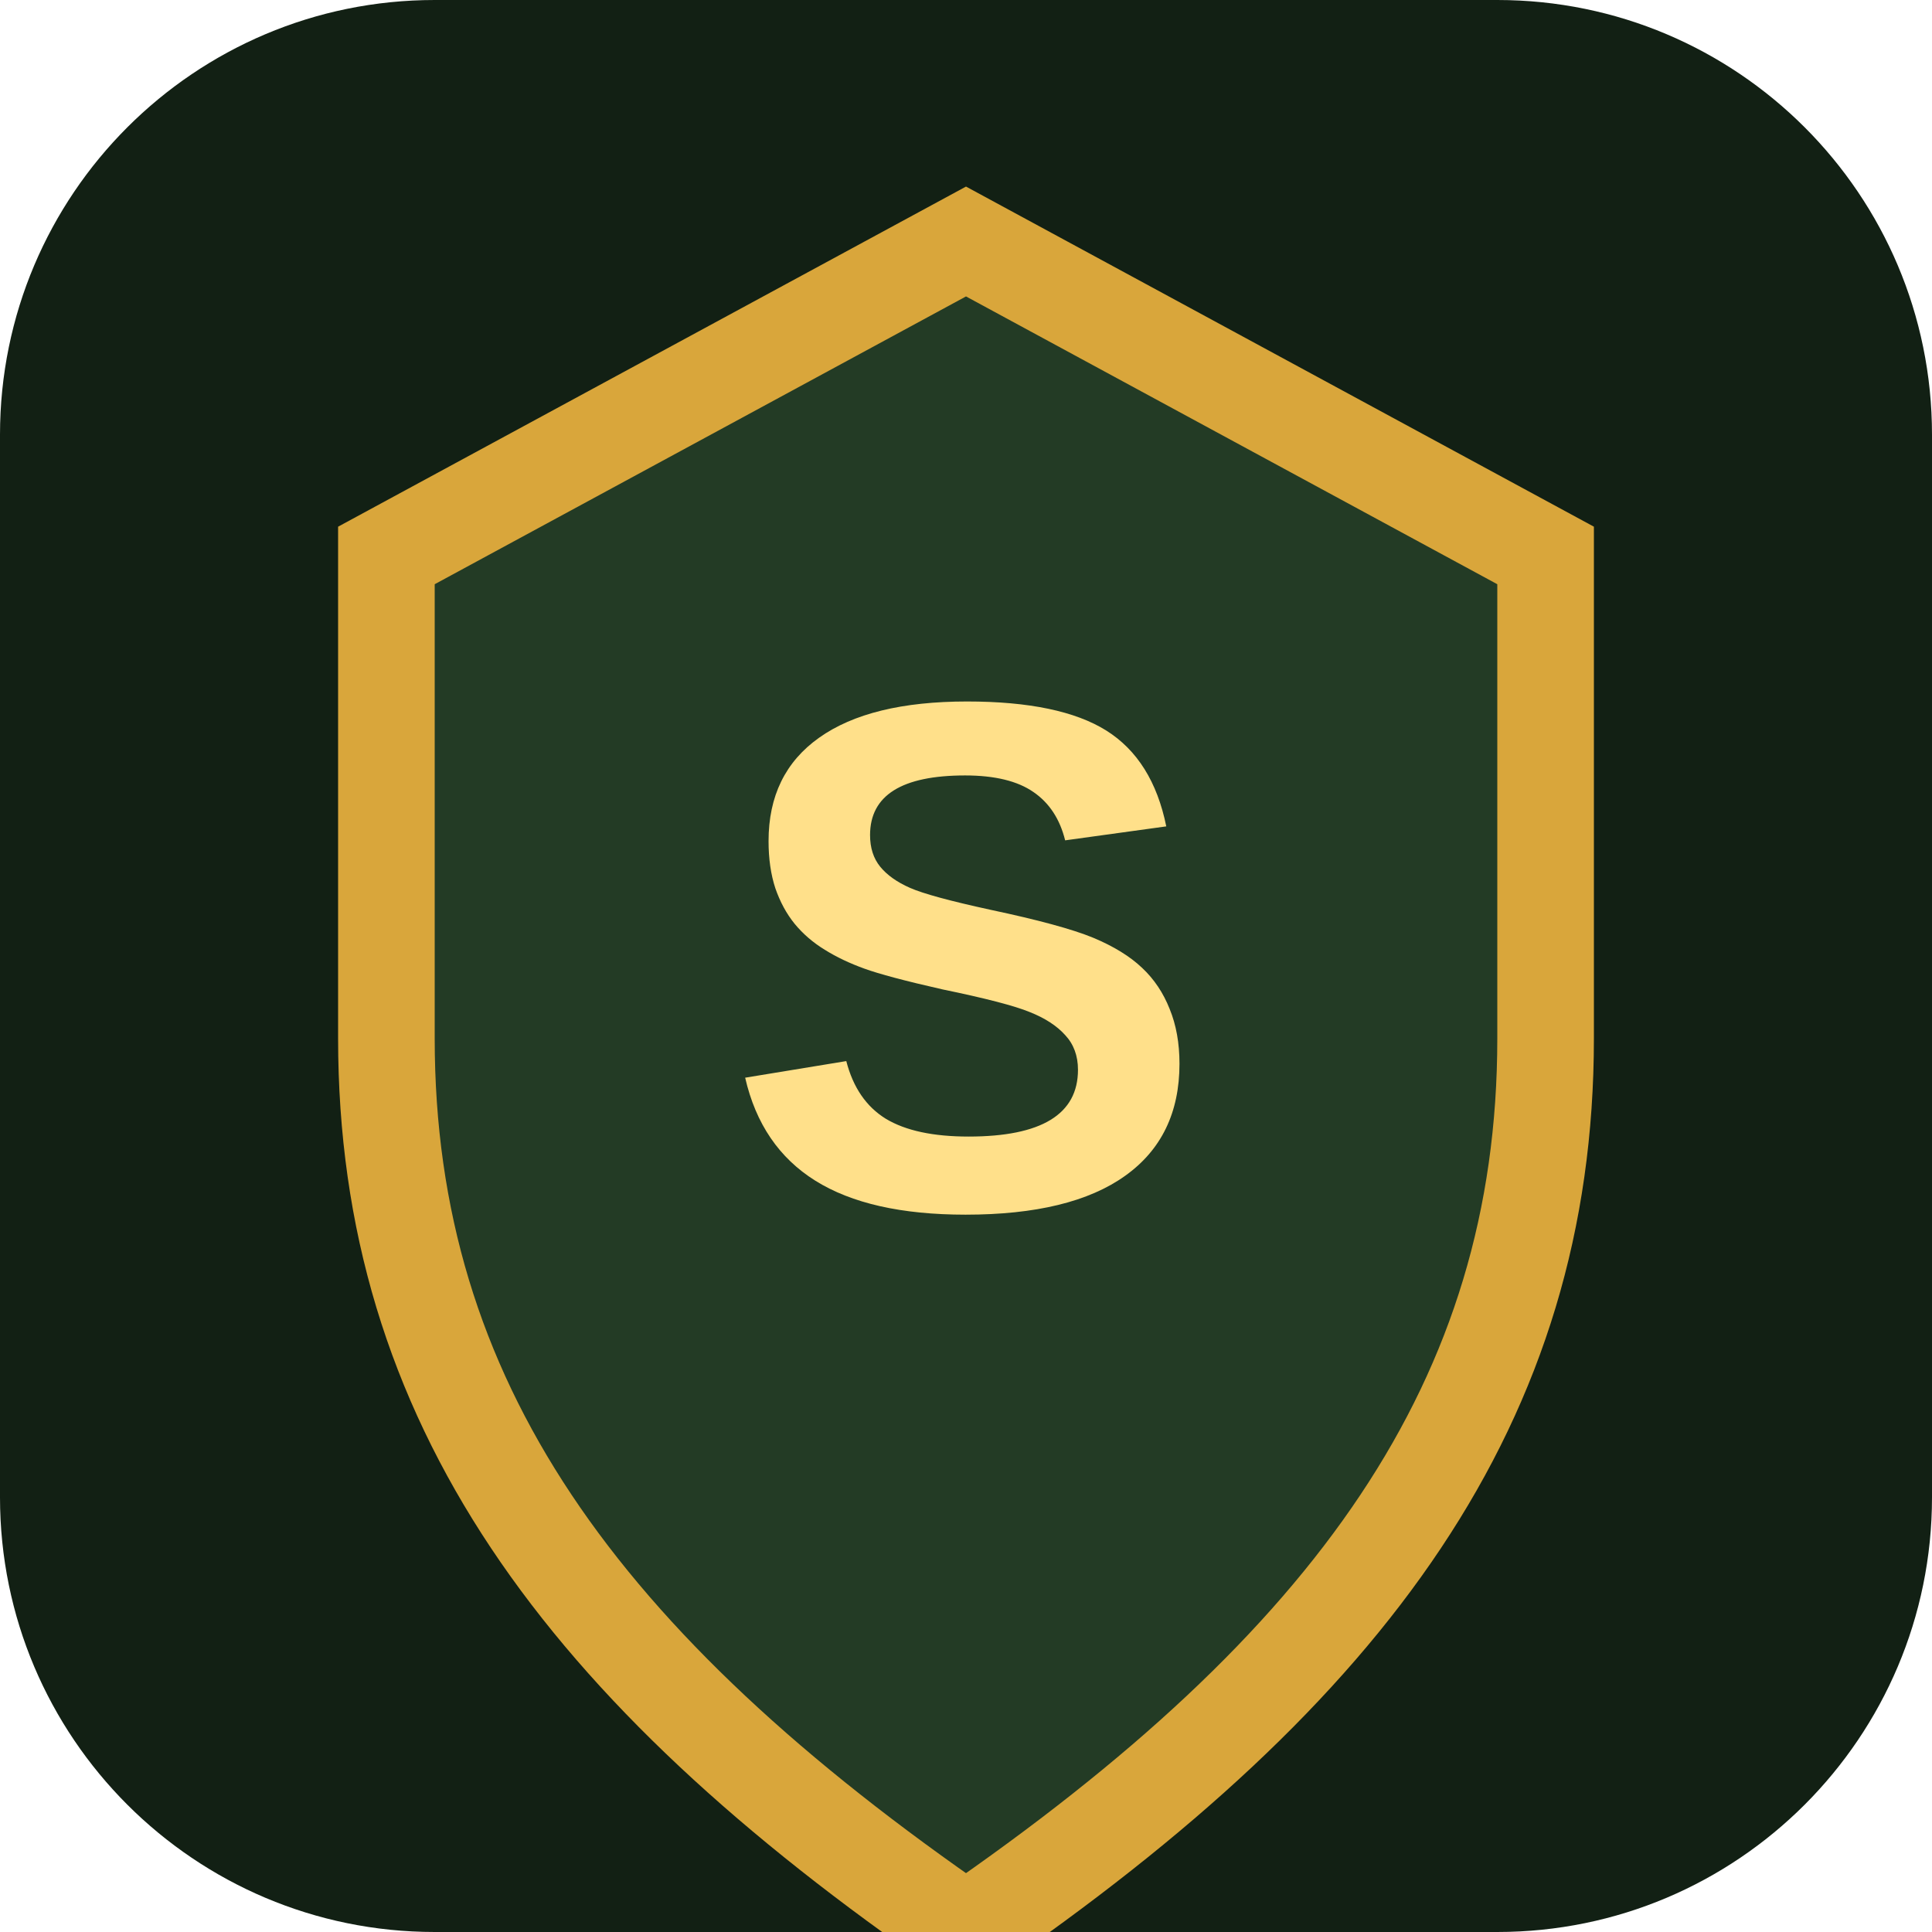
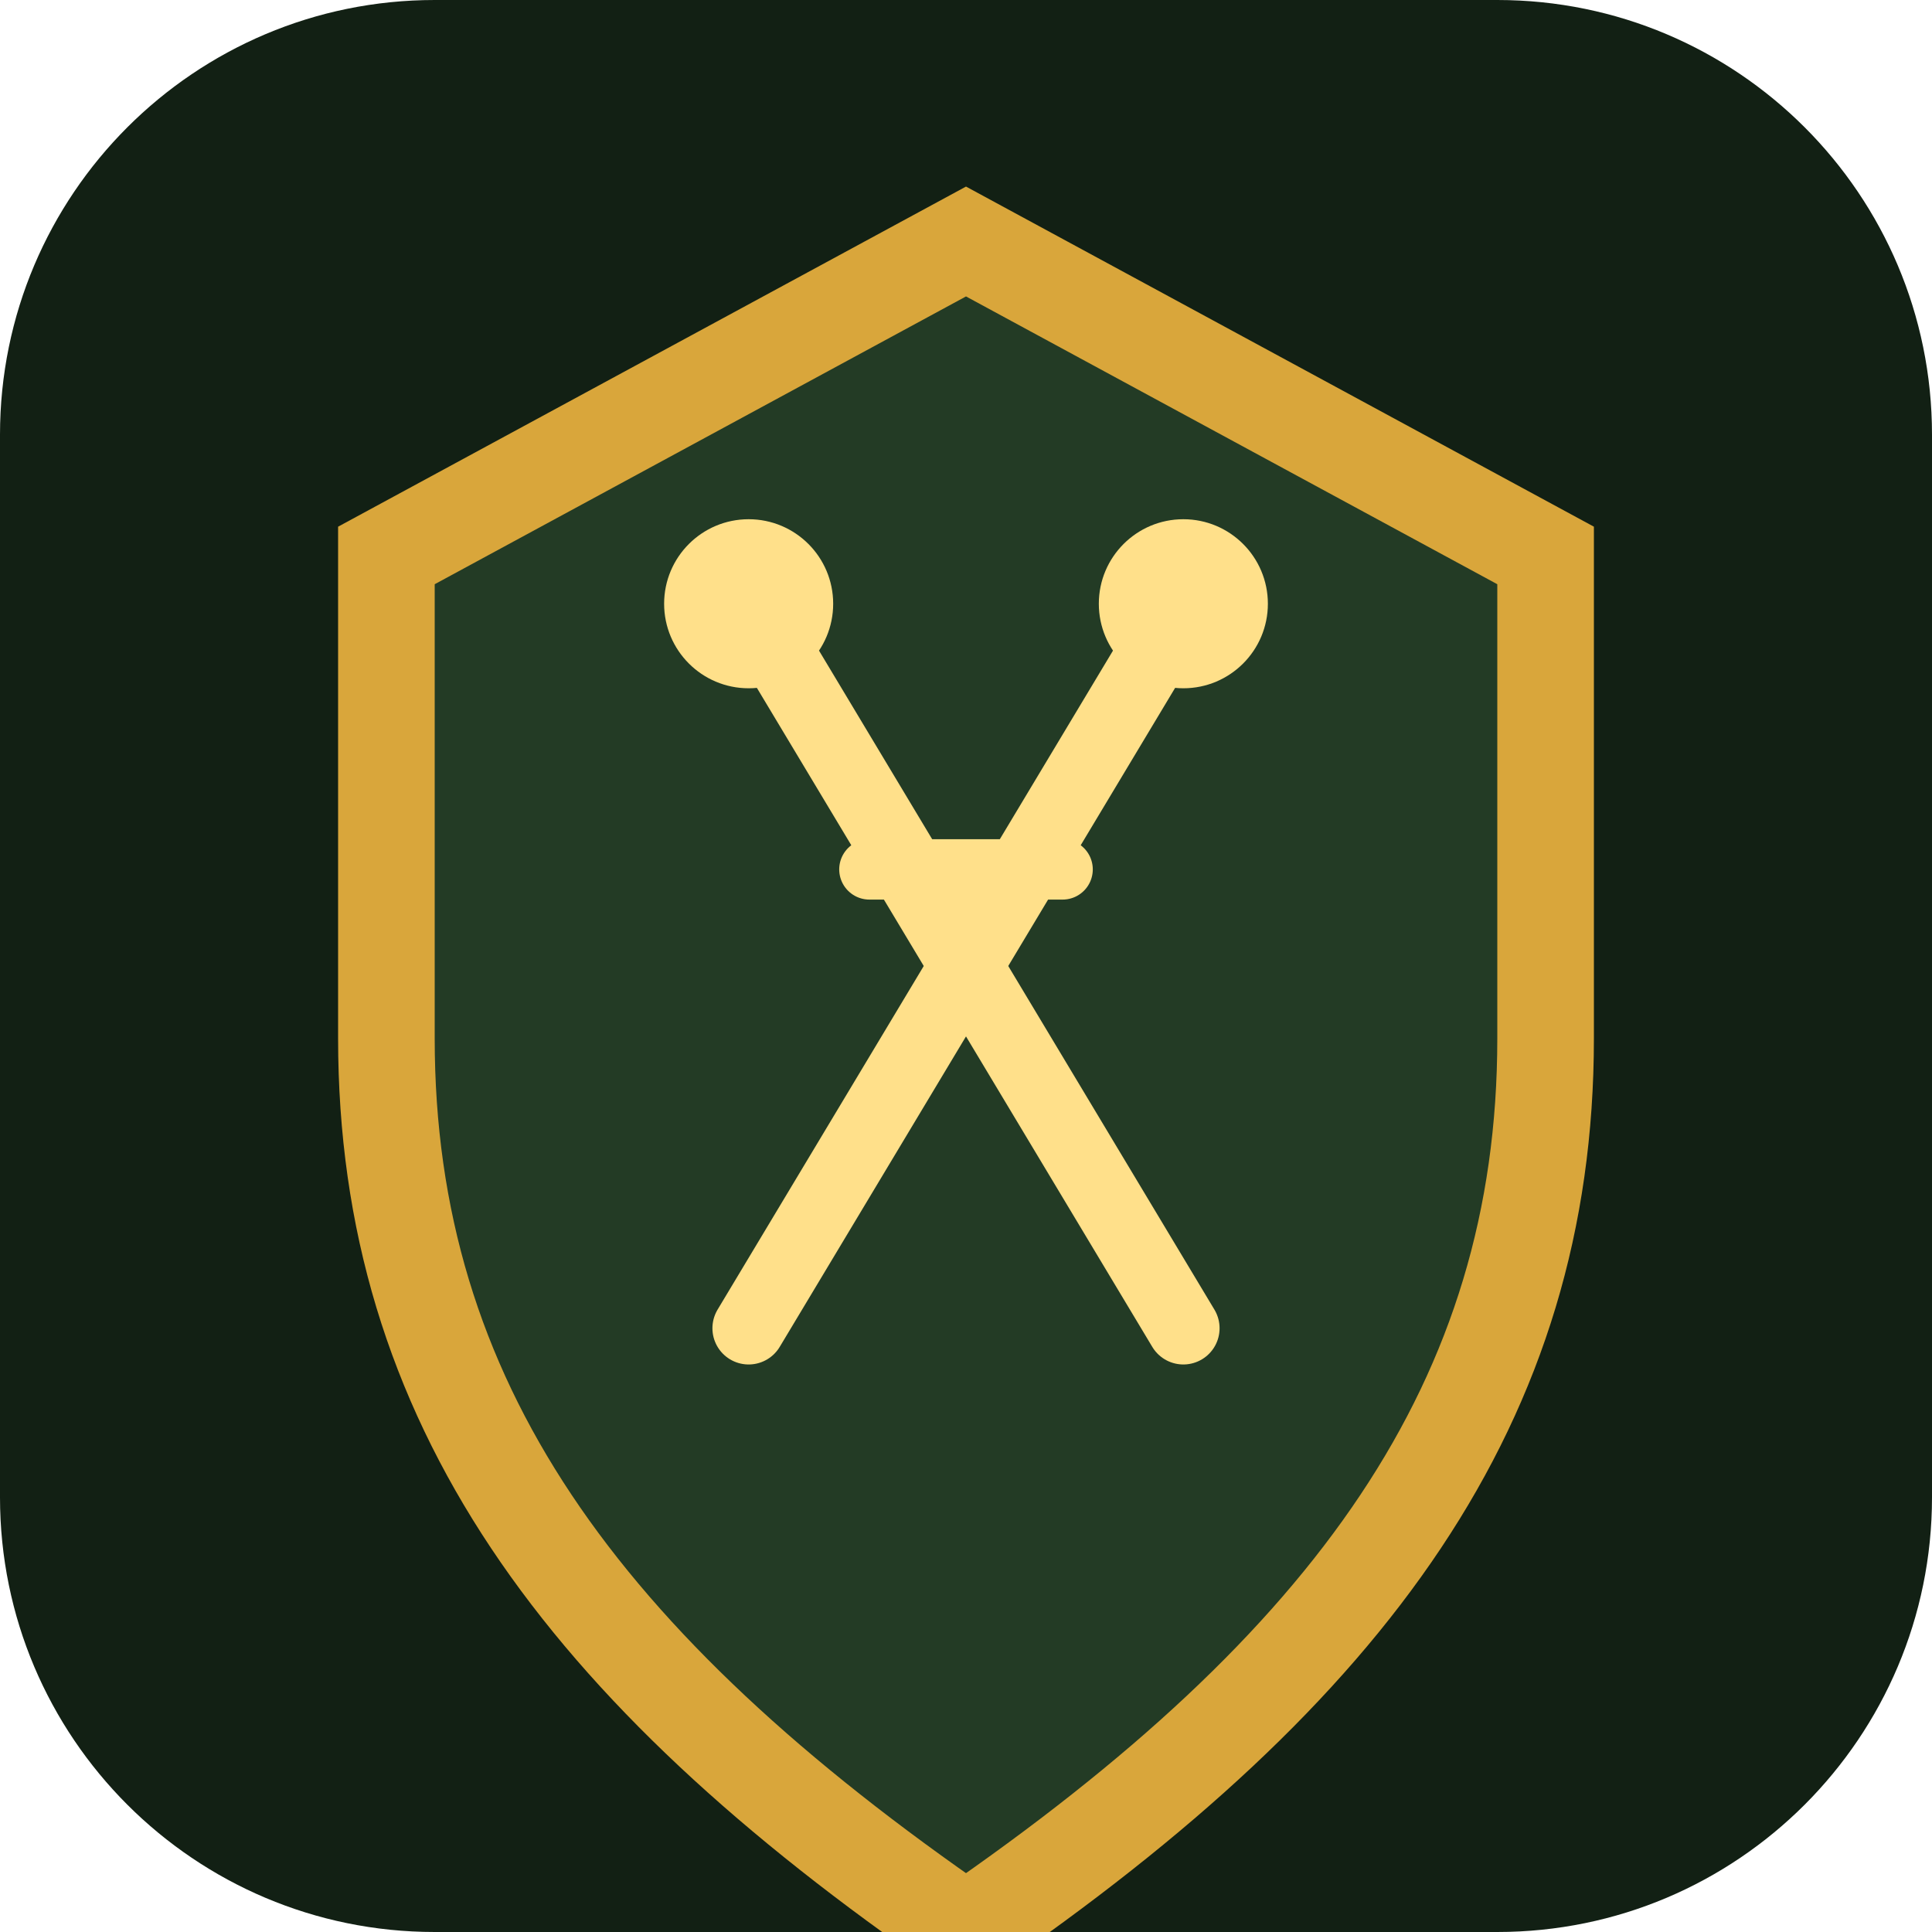
<svg xmlns="http://www.w3.org/2000/svg" viewBox="0 0 80 80" role="img" aria-label="steel badge">
  <rect width="80" height="80" rx="18" fill="#122014" />
  <path d="M40 10 64 23v20c0 15-8 26-24 37-16-11-24-22-24-37V23z" fill="#233b25" stroke="#d9a63b" stroke-width="4" />
-   <text x="40" y="50" text-anchor="middle" font-size="30" font-family="Arial, sans-serif" font-weight="900" fill="#ffe08a">S</text>
+   <g stroke="#ffe08a" stroke-width="3" stroke-linecap="round" fill="none">
+     <line x1="31" y1="25" x2="49" y2="55" />
+     <line x1="49" y1="25" x2="31" y2="55" />
+     <circle cx="31" cy="25" r="3.5" fill="#ffe08a" stroke="none" />
+     <circle cx="49" cy="25" r="3.5" fill="#ffe08a" stroke="none" />
+     <line x1="36" y1="36" x2="44" y2="36" stroke-width="2.5" />
+   </g>
</svg>
